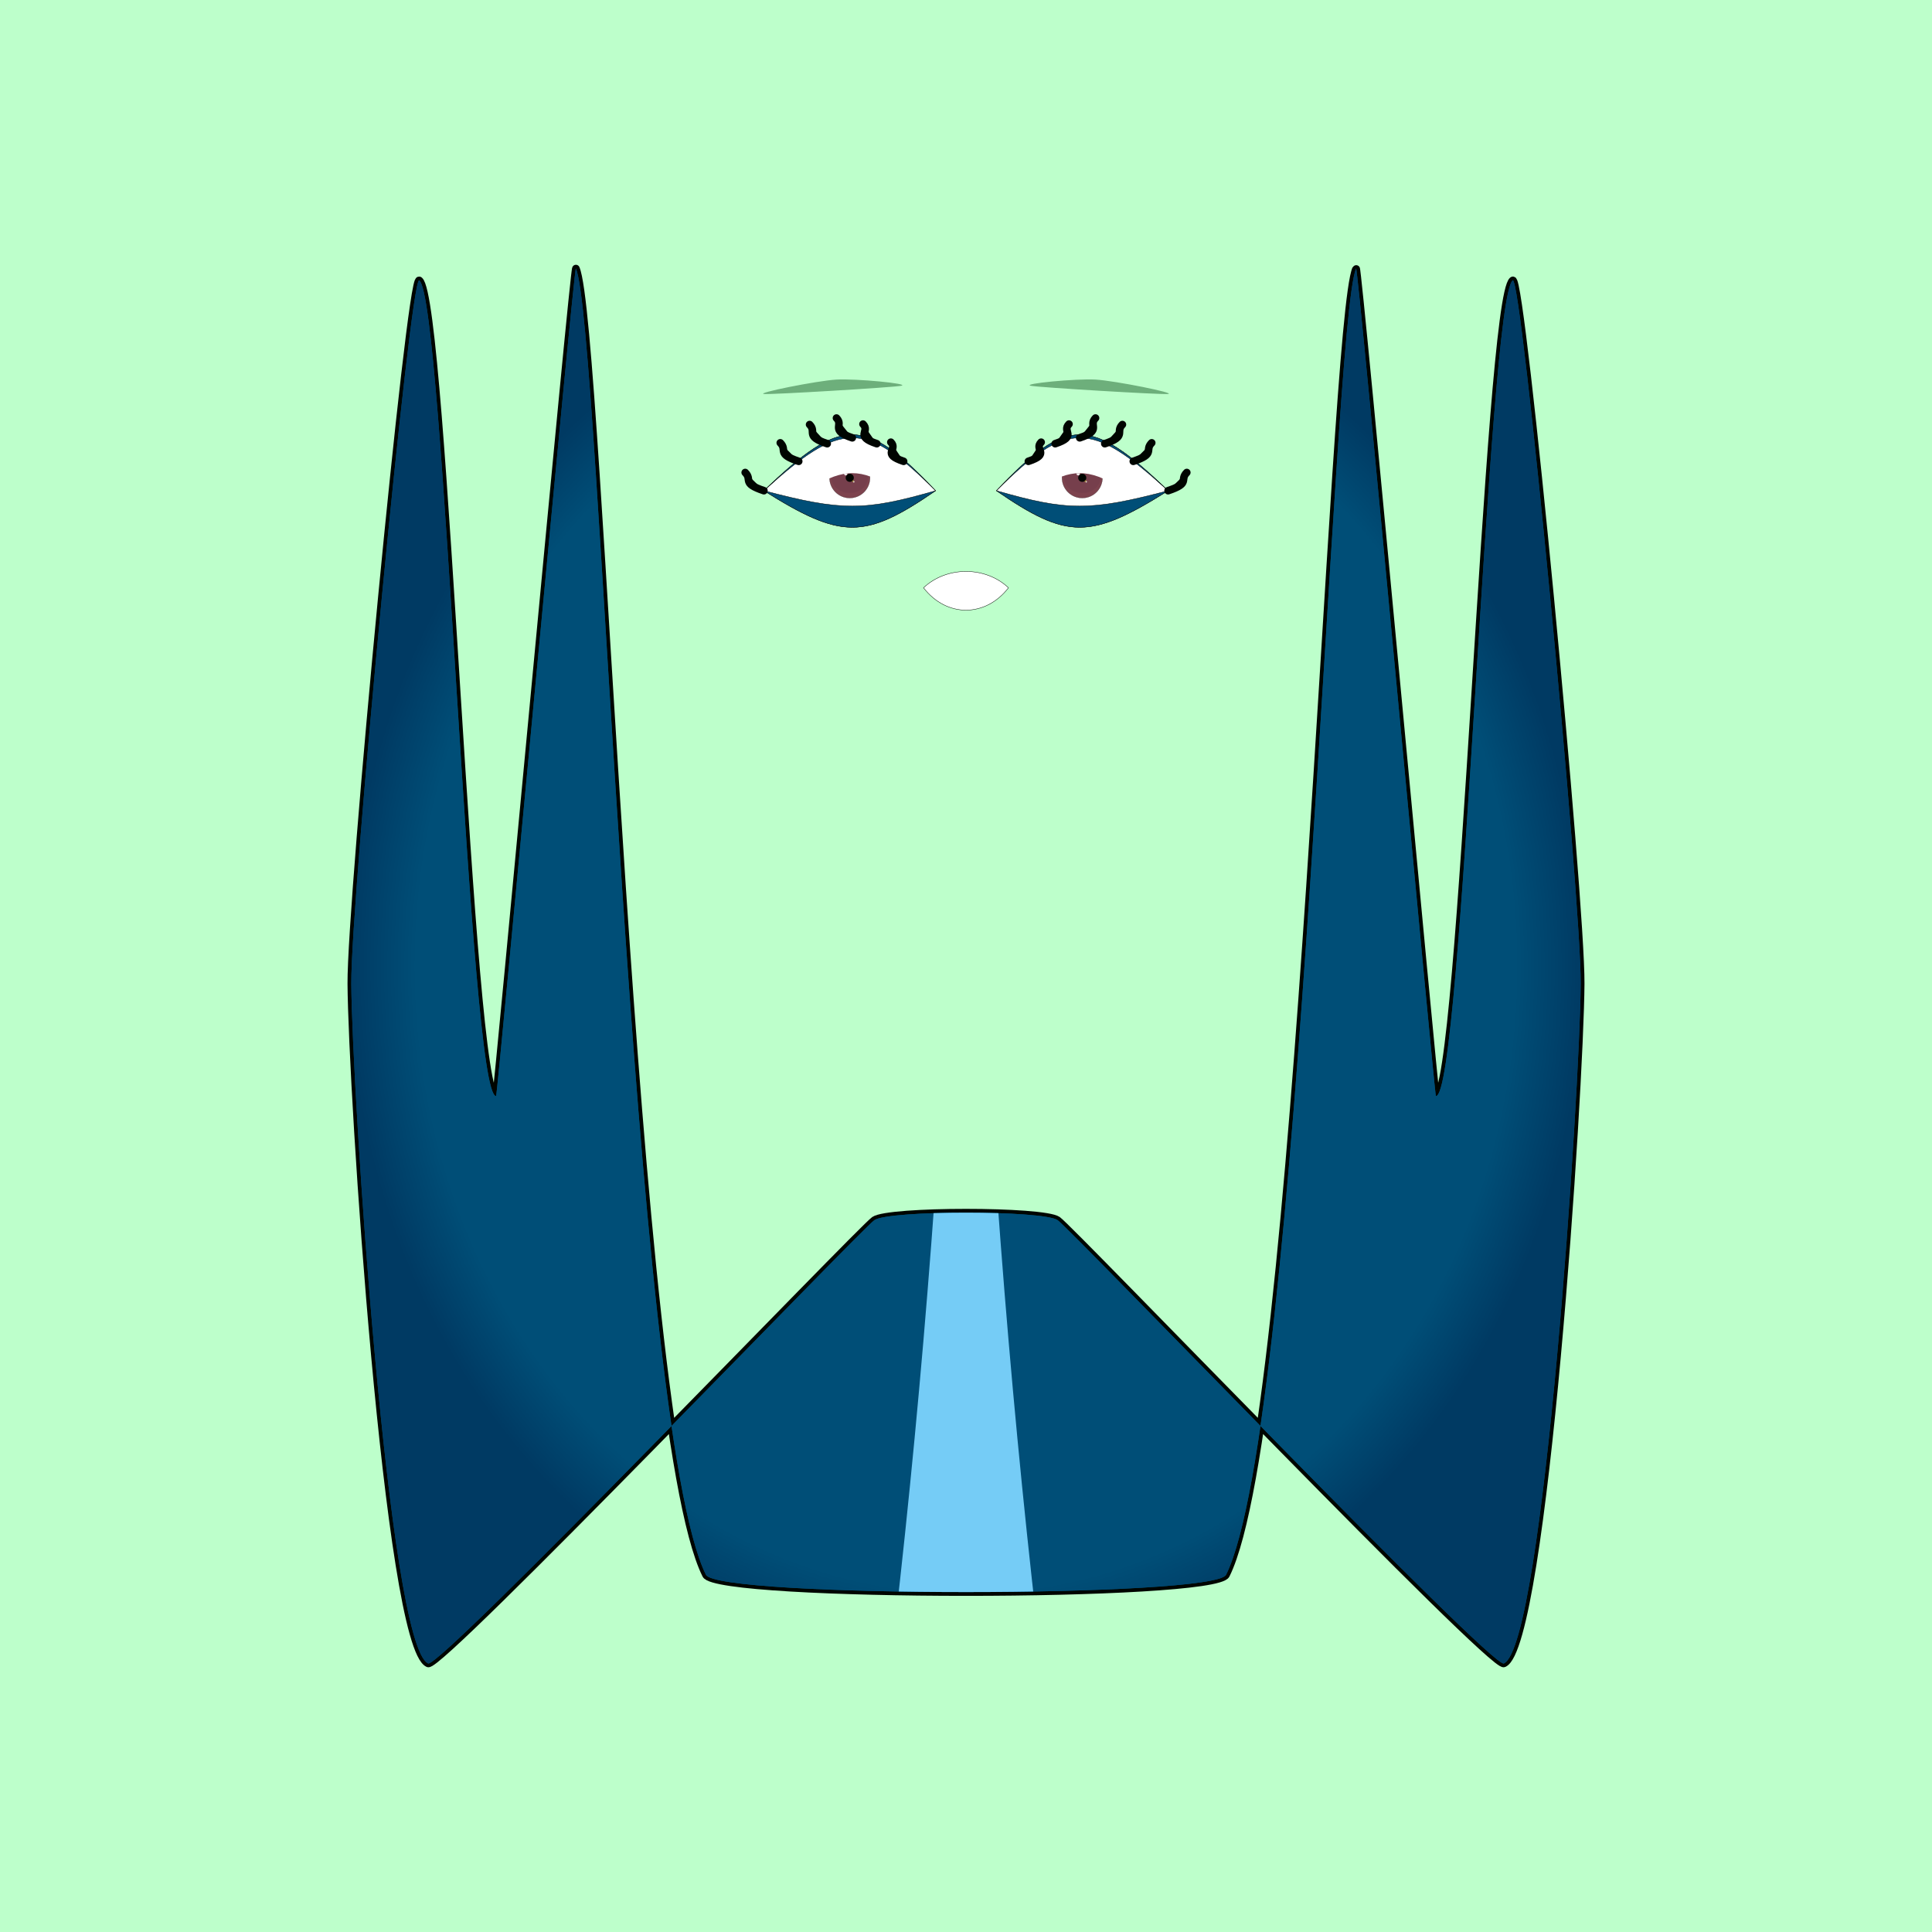
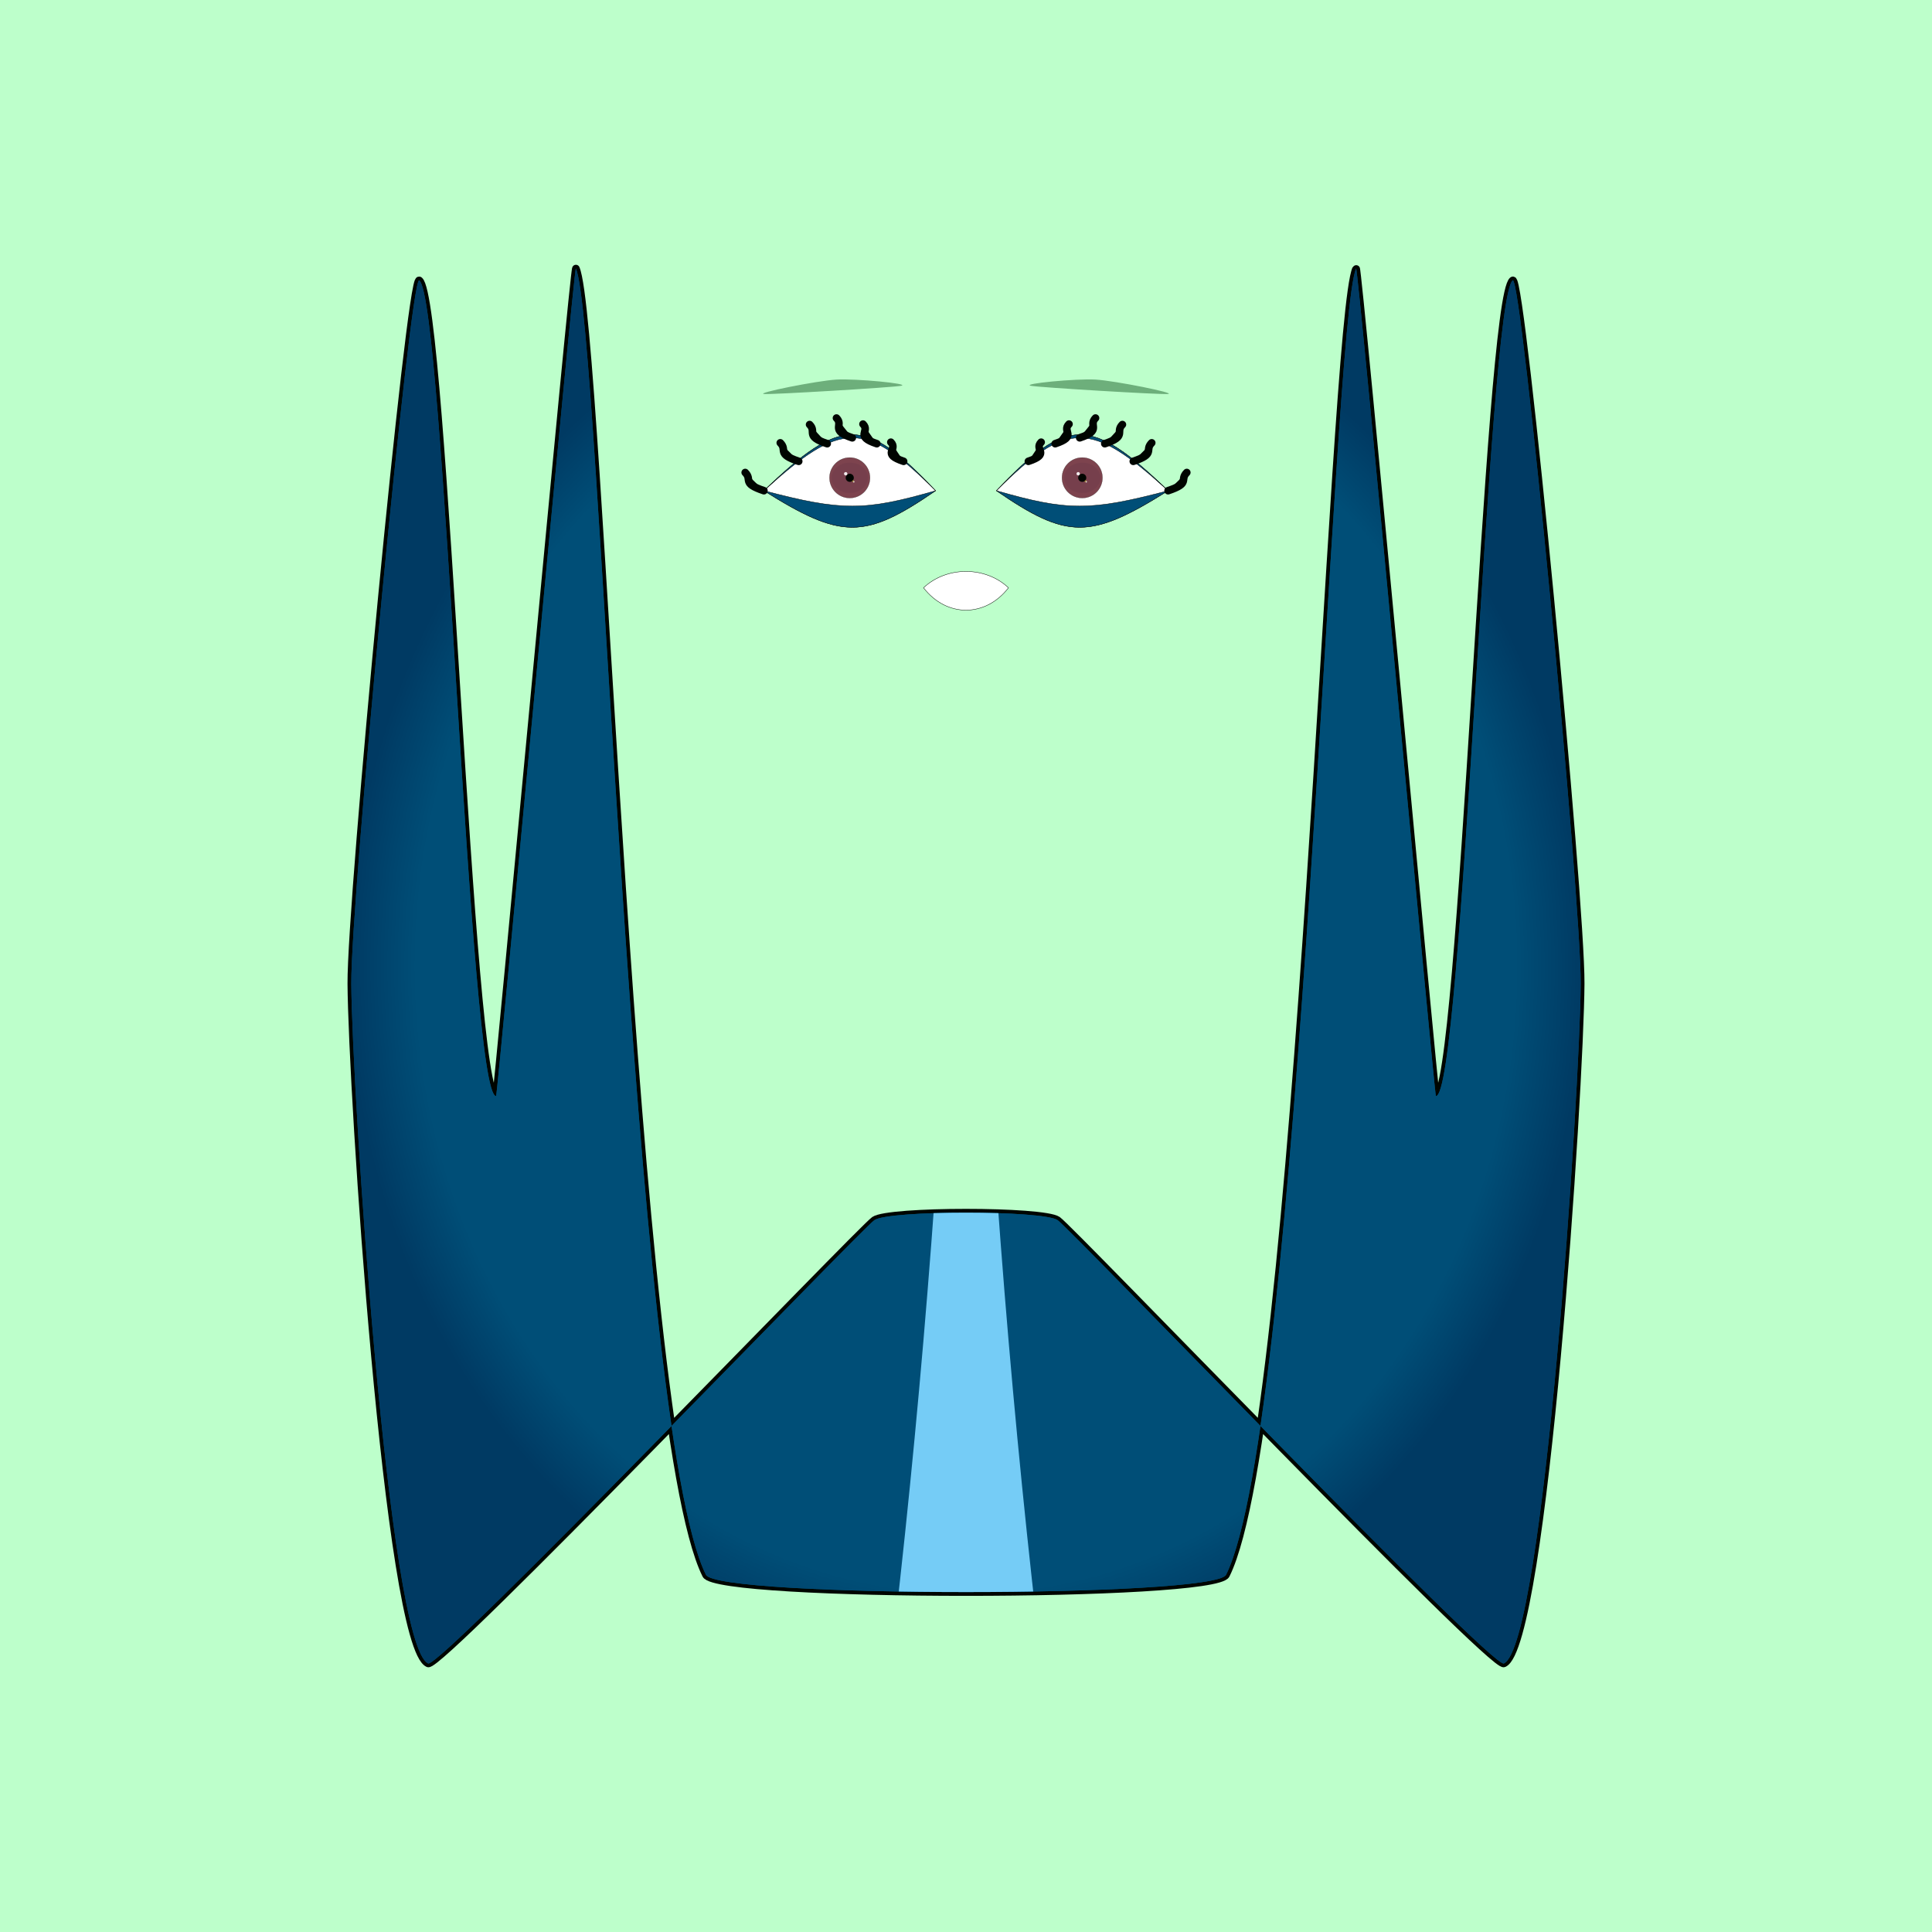
<svg xmlns="http://www.w3.org/2000/svg" viewBox="0 0 10000 10000">
  <defs>
    <radialGradient id="gradient-primitive-2">
      <stop offset="0.89" stop-color="#004e77" />
      <stop offset="1" stop-color="#003a63" />
    </radialGradient>
    <mask id="mask-group-3-1" x="-10000" y="-10000" width="30000" height="30000" maskUnits="userSpaceOnUse" mask-type="luminance" maskContentUnits="userSpaceOnUse">
      <path d="M0 8909.67 C-45078.43 8909.67,5000 51768.24,5000 1689.81 C5000 51768.24,55078.43 8909.67,10000 8909.67 Z" fill-rule="nonzero" fill="#efefef" class="av-pattern-cut" transform="translate(0 -198.85) scale(1 1) translate(0 0) scale(1 1) rotate(0 5000 5000)" />
    </mask>
    <clipPath id="clip-primitive-6" clipPathUnits="userSpaceOnUse">
      <path d="M3954.05 2738.66 C4356.52 2352.57,4474.99 2352.57,4842.62 2738.66 C4474.99 2991.22,4356.52 2991.22,3954.05 2738.66 Z" fill-rule="nonzero" />
    </clipPath>
    <clipPath id="clip-primitive-7" clipPathUnits="userSpaceOnUse">
      <path d="M3954.05 2738.66 C4356.52 2352.57,4474.99 2352.57,4842.62 2738.66 C4474.99 2991.22,4356.52 2991.22,3954.05 2738.66 Z" fill-rule="nonzero" />
    </clipPath>
    <clipPath id="clip-primitive-8" clipPathUnits="userSpaceOnUse">
      <path d="M3954.05 2738.66 C4356.52 2352.57,4474.99 2352.57,4842.62 2738.66 C4474.99 2991.22,4356.52 2991.22,3954.05 2738.66 Z" fill-rule="nonzero" />
    </clipPath>
    <clipPath id="clip-primitive-9" clipPathUnits="userSpaceOnUse">
      <path d="M3954.05 2738.66 C4356.52 2352.57,4474.99 2352.57,4842.62 2738.66 C4474.99 2991.22,4356.52 2991.22,3954.05 2738.66 Z" fill-rule="nonzero" />
    </clipPath>
    <clipPath id="clip-primitive-10" clipPathUnits="userSpaceOnUse">
      <path d="M3954.05 2738.66 C4356.52 2352.57,4474.99 2352.57,4842.62 2738.66 C4474.99 2991.22,4356.52 2991.22,3954.05 2738.66 Z" fill-rule="nonzero" />
    </clipPath>
    <clipPath id="clip-primitive-11" clipPathUnits="userSpaceOnUse">
      <path d="M3954.05 2738.66 C4356.52 2352.57,4474.99 2352.57,4842.62 2738.66 C4474.99 2991.22,4356.52 2991.22,3954.05 2738.66 Z" fill-rule="nonzero" />
    </clipPath>
    <clipPath id="clip-primitive-21" clipPathUnits="userSpaceOnUse">
      <path d="M6045.95 2738.66 C5643.48 2352.57,5525.01 2352.57,5157.38 2738.66 C5525.01 2991.22,5643.48 2991.22,6045.95 2738.66 Z" fill-rule="nonzero" />
    </clipPath>
    <clipPath id="clip-primitive-22" clipPathUnits="userSpaceOnUse">
      <path d="M6045.95 2738.66 C5643.48 2352.57,5525.01 2352.57,5157.38 2738.66 C5525.01 2991.22,5643.48 2991.22,6045.95 2738.66 Z" fill-rule="nonzero" />
    </clipPath>
    <clipPath id="clip-primitive-23" clipPathUnits="userSpaceOnUse">
      <path d="M6045.95 2738.66 C5643.48 2352.57,5525.01 2352.57,5157.38 2738.66 C5525.01 2991.22,5643.48 2991.22,6045.95 2738.66 Z" fill-rule="nonzero" />
    </clipPath>
    <clipPath id="clip-primitive-24" clipPathUnits="userSpaceOnUse">
      <path d="M6045.95 2738.66 C5643.48 2352.57,5525.01 2352.57,5157.38 2738.66 C5525.01 2991.22,5643.48 2991.22,6045.95 2738.66 Z" fill-rule="nonzero" />
    </clipPath>
    <clipPath id="clip-primitive-25" clipPathUnits="userSpaceOnUse">
      <path d="M6045.95 2738.66 C5643.48 2352.57,5525.01 2352.57,5157.38 2738.66 C5525.01 2991.22,5643.48 2991.22,6045.95 2738.66 Z" fill-rule="nonzero" />
    </clipPath>
    <clipPath id="clip-primitive-26" clipPathUnits="userSpaceOnUse">
      <path d="M6045.95 2738.66 C5643.48 2352.57,5525.01 2352.57,5157.38 2738.66 C5525.01 2991.22,5643.48 2991.22,6045.95 2738.66 Z" fill-rule="nonzero" />
    </clipPath>
  </defs>
  <rect width="10000" height="10000" fill="#bdffcb" />
  <path d="M6346.08 8349.89 C6286.69 8469.2,3713.31 8469.2,3653.92 8349.89 C3267.91 7574.37,3105.46 1873.16,2980.88 1588.92 C2971.3 1567.06,2575.03 5871.35,2567.88 5871.89 C2429.58 5882.33,2298.04 1749.27,2170.18 1650.11 C2124.62 1614.78,1815.57 4855.5,1818.36 5290.63 C1821.87 5838.06,2009.03 8715.2,2216.07 8808.78 C2277.12 8836.37,4452.34 6566.08,4525.81 6514.34 C4599.28 6462.6,5400.72 6462.6,5474.19 6514.34 C5547.66 6566.08,7722.88 8836.37,7783.93 8808.78 C7990.97 8715.2,8178.13 5838.06,8181.64 5290.63 C8184.43 4855.5,7875.38 1614.78,7829.82 1650.11 C7701.96 1749.27,7570.42 5882.33,7432.12 5871.89 C7424.97 5871.35,7028.7 1567.06,7019.12 1588.92 C6894.54 1873.16,6732.09 7574.37,6346.08 8349.89" fill-rule="nonzero" fill="#004e77" stroke="#000500" stroke-width="39.22" stroke-linecap="butt" stroke-linejoin="miter" class="av-body-base" transform="translate(0 -198.85) scale(1 1)" />
  <path d="M6346.08 8349.89 C6286.69 8469.2,3713.31 8469.2,3653.92 8349.89 C3267.91 7574.37,3105.46 1873.16,2980.88 1588.92 C2971.3 1567.06,2575.03 5871.35,2567.88 5871.89 C2429.58 5882.33,2298.04 1749.27,2170.18 1650.11 C2124.62 1614.78,1815.57 4855.5,1818.36 5290.63 C1821.87 5838.06,2009.03 8715.2,2216.07 8808.78 C2277.12 8836.37,4452.34 6566.08,4525.81 6514.34 C4599.28 6462.6,5400.72 6462.6,5474.19 6514.34 C5547.66 6566.08,7722.88 8836.37,7783.93 8808.78 C7990.97 8715.2,8178.13 5838.06,8181.64 5290.63 C8184.43 4855.5,7875.38 1614.78,7829.82 1650.11 C7701.96 1749.27,7570.42 5882.33,7432.12 5871.89 C7424.97 5871.35,7028.7 1567.06,7019.12 1588.92 C6894.54 1873.16,6732.09 7574.37,6346.08 8349.89" fill-rule="nonzero" fill="#004e77" class="av-body-lit-primary" transform="translate(0 -198.85) scale(1 1)" />
  <path d="M6346.08 8349.89 C6286.69 8469.2,3713.31 8469.2,3653.92 8349.89 C3267.91 7574.37,3105.46 1873.16,2980.88 1588.92 C2971.3 1567.06,2575.03 5871.35,2567.88 5871.89 C2429.58 5882.33,2298.04 1749.27,2170.18 1650.11 C2124.62 1614.78,1815.57 4855.5,1818.36 5290.63 C1821.87 5838.06,2009.03 8715.2,2216.07 8808.78 C2277.12 8836.37,4452.34 6566.08,4525.81 6514.34 C4599.28 6462.6,5400.72 6462.6,5474.19 6514.34 C5547.66 6566.08,7722.88 8836.37,7783.93 8808.78 C7990.97 8715.2,8178.13 5838.06,8181.64 5290.63 C8184.43 4855.5,7875.38 1614.78,7829.82 1650.11 C7701.96 1749.27,7570.42 5882.33,7432.12 5871.89 C7424.97 5871.35,7028.7 1567.06,7019.12 1588.92 C6894.54 1873.16,6732.09 7574.37,6346.08 8349.89" fill-rule="nonzero" fill="url(#gradient-primitive-2)" class="av-body-gradient" transform="translate(0 -198.85) scale(1 1)" />
  <g mask="url(#mask-group-3-1)">
    <path d="M6346.08 8349.89 C6286.69 8469.2,3713.31 8469.2,3653.92 8349.89 C3267.91 7574.37,3105.46 1873.16,2980.88 1588.92 C2971.3 1567.06,2575.03 5871.35,2567.88 5871.89 C2429.58 5882.33,2298.04 1749.27,2170.18 1650.11 C2124.62 1614.78,1815.57 4855.5,1818.36 5290.63 C1821.87 5838.06,2009.03 8715.2,2216.07 8808.78 C2277.12 8836.37,4452.34 6566.08,4525.81 6514.34 C4599.28 6462.6,5400.72 6462.6,5474.19 6514.34 C5547.66 6566.08,7722.88 8836.37,7783.93 8808.78 C7990.97 8715.2,8178.13 5838.06,8181.64 5290.63 C8184.43 4855.5,7875.38 1614.78,7829.82 1650.11 C7701.96 1749.27,7570.42 5882.33,7432.12 5871.89 C7424.97 5871.35,7028.7 1567.06,7019.12 1588.92 C6894.54 1873.16,6732.09 7574.37,6346.08 8349.89" fill-rule="nonzero" fill="#7dd4ff" class="av-body-pattern" transform="translate(0 -198.85) scale(1 1)" />
  </g>
  <path d="M4780.1 3241.23 C4899.72 3128.4,5100.28 3128.4,5219.9 3241.23 C5100.28 3395.56,4899.72 3395.56,4780.1 3241.23 Z" fill-rule="nonzero" fill="#ffffff" stroke="#000500" stroke-width="1.96" stroke-linecap="butt" stroke-linejoin="round" class="av-mouth-3" transform="translate(0 -198.85) scale(1 1)" />
  <path d="M3954.05 2738.66 C4356.52 2352.57,4474.99 2352.57,4842.62 2738.66 C4474.99 2991.22,4356.52 2991.22,3954.05 2738.66 Z" fill-rule="nonzero" fill="#ffffff" stroke="#000500" stroke-width="1.96" stroke-linecap="butt" stroke-linejoin="miter" class="av-eyeball" transform="translate(0 -198.85) scale(1 1) rotate(0 4398.34 2671.9)" />
-   <g clip-path="url(#clip-primitive-6)">
-     <circle cx="4398.34" cy="2671.9" r="104.81" fill="#7d434e" stroke="#000500" stroke-width="0.8" stroke-linecap="butt" stroke-linejoin="miter" class="av-iris" transform="translate(0 -198.85) scale(1 1) rotate(0 4398.34 2671.9)" />
+   <g transform="translate(0 -198.85) scale(1 1) rotate(0 4398.34 2671.9)">
+     <g clip-path="url(#clip-primitive-6)">
+       <circle cx="4398.34" cy="2671.9" r="104.81" fill="#7d434e" stroke="#000500" stroke-width="0.8" stroke-linecap="butt" stroke-linejoin="miter" class="av-iris" />
+     </g>
  </g>
-   <g clip-path="url(#clip-primitive-7)">
-     <ellipse cx="4398.34" cy="2671.9" rx="94.29" ry="78.58" fill="#000027" opacity="0.055" class="av-iris-shade" transform="translate(0 -198.85) scale(1 1) rotate(0 4398.34 2671.9)" />
+   <g transform="translate(0 -198.85) scale(1 1) rotate(0 4398.34 2671.9)">
+     <g clip-path="url(#clip-primitive-7)">
+       <ellipse cx="4398.34" cy="2671.9" rx="94.29" ry="78.58" fill="#000027" opacity="0.055" class="av-iris-shade" />
+     </g>
  </g>
-   <g clip-path="url(#clip-primitive-8)">
-     <circle cx="4398.34" cy="2671.9" r="20.98" fill="#000500" class="av-pupil" transform="translate(0 -198.85) scale(1 1) rotate(0 4398.34 2671.9)" />
+   <g transform="translate(0 -198.85) scale(1 1) rotate(0 4398.34 2671.9)">
+     <g clip-path="url(#clip-primitive-8)">
+       <circle cx="4398.34" cy="2671.9" r="20.98" fill="#000500" class="av-pupil" />
+     </g>
  </g>
-   <g clip-path="url(#clip-primitive-9)">
-     <circle cx="4377.38" cy="2650.94" r="8.73" fill="#ffffff" opacity="0.9" class="av-highlight" transform="translate(0 -198.85) scale(1 1) rotate(0 4398.34 2671.9)" />
+   <g transform="translate(0 -198.85) scale(1 1) rotate(0 4398.34 2671.9)">
+     <g clip-path="url(#clip-primitive-9)">
+       <circle cx="4377.38" cy="2650.94" r="8.73" fill="#ffffff" opacity="0.9" class="av-highlight" />
+     </g>
  </g>
-   <g clip-path="url(#clip-primitive-10)">
-     <circle cx="4415.81" cy="2689.37" r="5.52" fill="#e1ff09" opacity="0.3" class="av-highlight" transform="translate(0 -198.85) scale(1 1) rotate(0 4398.34 2671.9)" />
+   <g transform="translate(0 -198.85) scale(1 1) rotate(0 4398.34 2671.9)">
+     <g clip-path="url(#clip-primitive-10)">
+       <circle cx="4415.81" cy="2689.37" r="5.52" fill="#e1ff09" opacity="0.3" class="av-highlight" />
+     </g>
  </g>
-   <g clip-path="url(#clip-primitive-11)">
-     <circle cx="4419.3" cy="2692.86" r="3.74" fill="#ffffff" opacity="0.8" class="av-highlight" transform="translate(0 -198.85) scale(1 1) rotate(0 4398.34 2671.9)" />
+   <g transform="translate(0 -198.85) scale(1 1) rotate(0 4398.34 2671.9)">
+     <g clip-path="url(#clip-primitive-11)">
+       <circle cx="4419.3" cy="2692.86" r="3.74" fill="#ffffff" opacity="0.8" class="av-highlight" />
+     </g>
  </g>
  <path d="M3954.05 2738.66 C4356.52 2352.57,4474.99 2352.57,4842.62 2738.66 C4474.99 2373.77,4356.52 2373.77,3954.05 2738.66 Z" fill-rule="nonzero" fill="#004e77" stroke="#000500" stroke-width="1.96" stroke-linecap="butt" stroke-linejoin="miter" class="av-upper-lid" transform="translate(0 -198.85) scale(1 1) rotate(0 4398.34 2671.9)" />
  <path d="M3954.05 2738.66 C4356.52 2991.22,4474.99 2991.22,4842.62 2738.66 C4474.99 2844.64,4356.52 2844.64,3954.05 2738.66 Z" fill-rule="nonzero" fill="#004e77" stroke="#000500" stroke-width="1.96" stroke-linecap="butt" stroke-linejoin="miter" class="av-lower-lid" transform="translate(0 -198.85) scale(1 1) rotate(0 4398.34 2671.9)" />
  <path d="M3954.05 2738.66 C3836.09 2699.34,3896.51 2683.87,3857.19 2644.55" fill-rule="nonzero" fill="#000500" stroke="#000500" stroke-width="39.32" stroke-linecap="round" stroke-linejoin="miter" class="av-lash" transform="translate(0 -198.85) scale(1 1) rotate(0 4398.34 2671.9)" />
  <path d="M4134.09 2586.62 C4016.13 2547.3,4078.02 2530.25,4038.7 2490.93" fill-rule="nonzero" fill="#000500" stroke="#000500" stroke-width="39.32" stroke-linecap="round" stroke-linejoin="miter" class="av-lash" transform="translate(0 -198.85) scale(1 1) rotate(0 4398.34 2671.9)" />
  <path d="M4281.6 2495.4 C4163.64 2456.08,4229.78 2435.71,4190.46 2396.39" fill-rule="nonzero" fill="#000500" stroke="#000500" stroke-width="39.32" stroke-linecap="round" stroke-linejoin="miter" class="av-lash" transform="translate(0 -198.85) scale(1 1) rotate(0 4398.34 2671.9)" />
  <path d="M4411.41 2465 C4293.45 2425.68,4368.98 2401.98,4329.66 2362.66" fill-rule="nonzero" fill="#000500" stroke="#000500" stroke-width="39.32" stroke-linecap="round" stroke-linejoin="miter" class="av-lash" transform="translate(0 -198.85) scale(1 1) rotate(0 4398.34 2671.9)" />
  <path d="M4538.3 2495.4 C4420.34 2456.08,4506.18 2433.29,4466.86 2393.97" fill-rule="nonzero" fill="#000500" stroke="#000500" stroke-width="39.32" stroke-linecap="round" stroke-linejoin="miter" class="av-lash" transform="translate(0 -198.85) scale(1 1) rotate(0 4398.34 2671.9)" />
  <path d="M4677.1 2586.63 C4559.14 2547.31,4650.31 2526.96,4610.99 2487.64" fill-rule="nonzero" fill="#000500" stroke="#000500" stroke-width="39.32" stroke-linecap="round" stroke-linejoin="miter" class="av-lash" transform="translate(0 -198.85) scale(1 1) rotate(0 4398.34 2671.9)" />
  <path d="M6045.95 2738.66 C5643.48 2352.57,5525.01 2352.57,5157.38 2738.66 C5525.01 2991.22,5643.48 2991.22,6045.95 2738.66 Z" fill-rule="nonzero" fill="#ffffff" stroke="#000500" stroke-width="1.96" stroke-linecap="butt" stroke-linejoin="miter" class="av-eyeball" transform="translate(0 -198.85) scale(1 1) rotate(0 5601.66 2671.9)" />
-   <g clip-path="url(#clip-primitive-21)">
-     <circle cx="5601.66" cy="2671.9" r="104.81" fill="#7d434e" stroke="#000500" stroke-width="0.8" stroke-linecap="butt" stroke-linejoin="miter" class="av-iris" transform="translate(0 -198.85) scale(1 1) rotate(0 5601.66 2671.9)" />
+   <g transform="translate(0 -198.85) scale(1 1) rotate(0 5601.66 2671.9)">
+     <g clip-path="url(#clip-primitive-21)">
+       <circle cx="5601.66" cy="2671.9" r="104.81" fill="#7d434e" stroke="#000500" stroke-width="0.8" stroke-linecap="butt" stroke-linejoin="miter" class="av-iris" />
+     </g>
  </g>
-   <g clip-path="url(#clip-primitive-22)">
-     <ellipse cx="5601.66" cy="2671.9" rx="94.29" ry="78.58" fill="#000027" opacity="0.055" class="av-iris-shade" transform="translate(0 -198.85) scale(1 1) rotate(0 5601.66 2671.9)" />
+   <g transform="translate(0 -198.85) scale(1 1) rotate(0 5601.66 2671.9)">
+     <g clip-path="url(#clip-primitive-22)">
+       <ellipse cx="5601.66" cy="2671.9" rx="94.29" ry="78.58" fill="#000027" opacity="0.055" class="av-iris-shade" />
+     </g>
  </g>
-   <g clip-path="url(#clip-primitive-23)">
-     <circle cx="5601.66" cy="2671.9" r="20.98" fill="#000500" class="av-pupil" transform="translate(0 -198.85) scale(1 1) rotate(0 5601.66 2671.9)" />
+   <g transform="translate(0 -198.85) scale(1 1) rotate(0 5601.66 2671.9)">
+     <g clip-path="url(#clip-primitive-23)">
+       <circle cx="5601.66" cy="2671.9" r="20.98" fill="#000500" class="av-pupil" />
+     </g>
  </g>
-   <g clip-path="url(#clip-primitive-24)">
-     <circle cx="5580.7" cy="2650.94" r="8.73" fill="#ffffff" opacity="0.9" class="av-highlight" transform="translate(0 -198.85) scale(1 1) rotate(0 5601.66 2671.9)" />
+   <g transform="translate(0 -198.85) scale(1 1) rotate(0 5601.66 2671.9)">
+     <g clip-path="url(#clip-primitive-24)">
+       <circle cx="5580.7" cy="2650.94" r="8.73" fill="#ffffff" opacity="0.9" class="av-highlight" />
+     </g>
  </g>
-   <g clip-path="url(#clip-primitive-25)">
-     <circle cx="5619.13" cy="2689.37" r="5.52" fill="#e1ff09" opacity="0.3" class="av-highlight" transform="translate(0 -198.85) scale(1 1) rotate(0 5601.66 2671.9)" />
+   <g transform="translate(0 -198.85) scale(1 1) rotate(0 5601.66 2671.9)">
+     <g clip-path="url(#clip-primitive-25)">
+       <circle cx="5619.13" cy="2689.37" r="5.52" fill="#e1ff09" opacity="0.3" class="av-highlight" />
+     </g>
  </g>
-   <g clip-path="url(#clip-primitive-26)">
-     <circle cx="5622.62" cy="2692.86" r="3.74" fill="#ffffff" opacity="0.8" class="av-highlight" transform="translate(0 -198.85) scale(1 1) rotate(0 5601.66 2671.9)" />
+   <g transform="translate(0 -198.85) scale(1 1) rotate(0 5601.66 2671.9)">
+     <g clip-path="url(#clip-primitive-26)">
+       <circle cx="5622.62" cy="2692.86" r="3.74" fill="#ffffff" opacity="0.8" class="av-highlight" />
+     </g>
  </g>
  <path d="M6045.95 2738.66 C5643.48 2352.57,5525.01 2352.57,5157.38 2738.66 C5525.01 2373.77,5643.48 2373.77,6045.95 2738.66 Z" fill-rule="nonzero" fill="#004e77" stroke="#000500" stroke-width="1.96" stroke-linecap="butt" stroke-linejoin="miter" class="av-upper-lid" transform="translate(0 -198.85) scale(1 1) rotate(0 5601.66 2671.9)" />
  <path d="M6045.95 2738.66 C5643.48 2991.22,5525.01 2991.22,5157.38 2738.66 C5525.01 2844.64,5643.48 2844.64,6045.95 2738.66 Z" fill-rule="nonzero" fill="#004e77" stroke="#000500" stroke-width="1.96" stroke-linecap="butt" stroke-linejoin="miter" class="av-lower-lid" transform="translate(0 -198.85) scale(1 1) rotate(0 5601.66 2671.9)" />
  <path d="M6045.95 2738.66 C6163.91 2699.34,6103.48 2683.86,6142.8 2644.54" fill-rule="nonzero" fill="#000500" stroke="#000500" stroke-width="39.32" stroke-linecap="round" stroke-linejoin="miter" class="av-lash" transform="translate(0 -198.85) scale(1 1) rotate(0 5601.66 2671.9)" />
  <path d="M5865.91 2586.62 C5983.87 2547.3,5921.97 2530.25,5961.29 2490.93" fill-rule="nonzero" fill="#000500" stroke="#000500" stroke-width="39.32" stroke-linecap="round" stroke-linejoin="miter" class="av-lash" transform="translate(0 -198.85) scale(1 1) rotate(0 5601.66 2671.9)" />
  <path d="M5718.4 2495.4 C5836.36 2456.08,5770.21 2435.7,5809.53 2396.38" fill-rule="nonzero" fill="#000500" stroke="#000500" stroke-width="39.32" stroke-linecap="round" stroke-linejoin="miter" class="av-lash" transform="translate(0 -198.85) scale(1 1) rotate(0 5601.66 2671.9)" />
  <path d="M5588.59 2465 C5706.55 2425.68,5631.01 2401.98,5670.33 2362.66" fill-rule="nonzero" fill="#000500" stroke="#000500" stroke-width="39.32" stroke-linecap="round" stroke-linejoin="miter" class="av-lash" transform="translate(0 -198.85) scale(1 1) rotate(0 5601.66 2671.9)" />
  <path d="M5461.7 2495.4 C5579.66 2456.08,5493.81 2433.29,5533.13 2393.97" fill-rule="nonzero" fill="#000500" stroke="#000500" stroke-width="39.32" stroke-linecap="round" stroke-linejoin="miter" class="av-lash" transform="translate(0 -198.85) scale(1 1) rotate(0 5601.66 2671.9)" />
  <path d="M5322.9 2586.63 C5440.86 2547.31,5349.68 2526.96,5389 2487.64" fill-rule="nonzero" fill="#000500" stroke="#000500" stroke-width="39.32" stroke-linecap="round" stroke-linejoin="miter" class="av-lash" transform="translate(0 -198.85) scale(1 1) rotate(0 5601.66 2671.9)" />
  <path d="M4664.21 2195.67 C4621.15 2204.27,3993.3 2241.95,3954.75 2238.25 C3907.66 2233.73,4229.4 2169.51,4329.1 2163.53 C4428.8 2157.55,4716.81 2185.17,4664.21 2195.67" fill-rule="nonzero" fill="#6daf7b" class="av-brow-left" transform="translate(0 -198.85) scale(1 1) translate(0 0) rotate(0 4309.48 2200.89)" />
  <path d="M5335.79 2195.67 C5378.85 2204.27,6006.7 2241.95,6045.25 2238.25 C6092.34 2233.73,5770.6 2169.51,5670.9 2163.53 C5571.2 2157.55,5283.19 2185.17,5335.79 2195.67" fill-rule="nonzero" fill="#6daf7b" class="av-brow-right" transform="translate(0 -198.85) scale(1 1) translate(0 0) rotate(0 5690.52 2200.89)" />
</svg>
